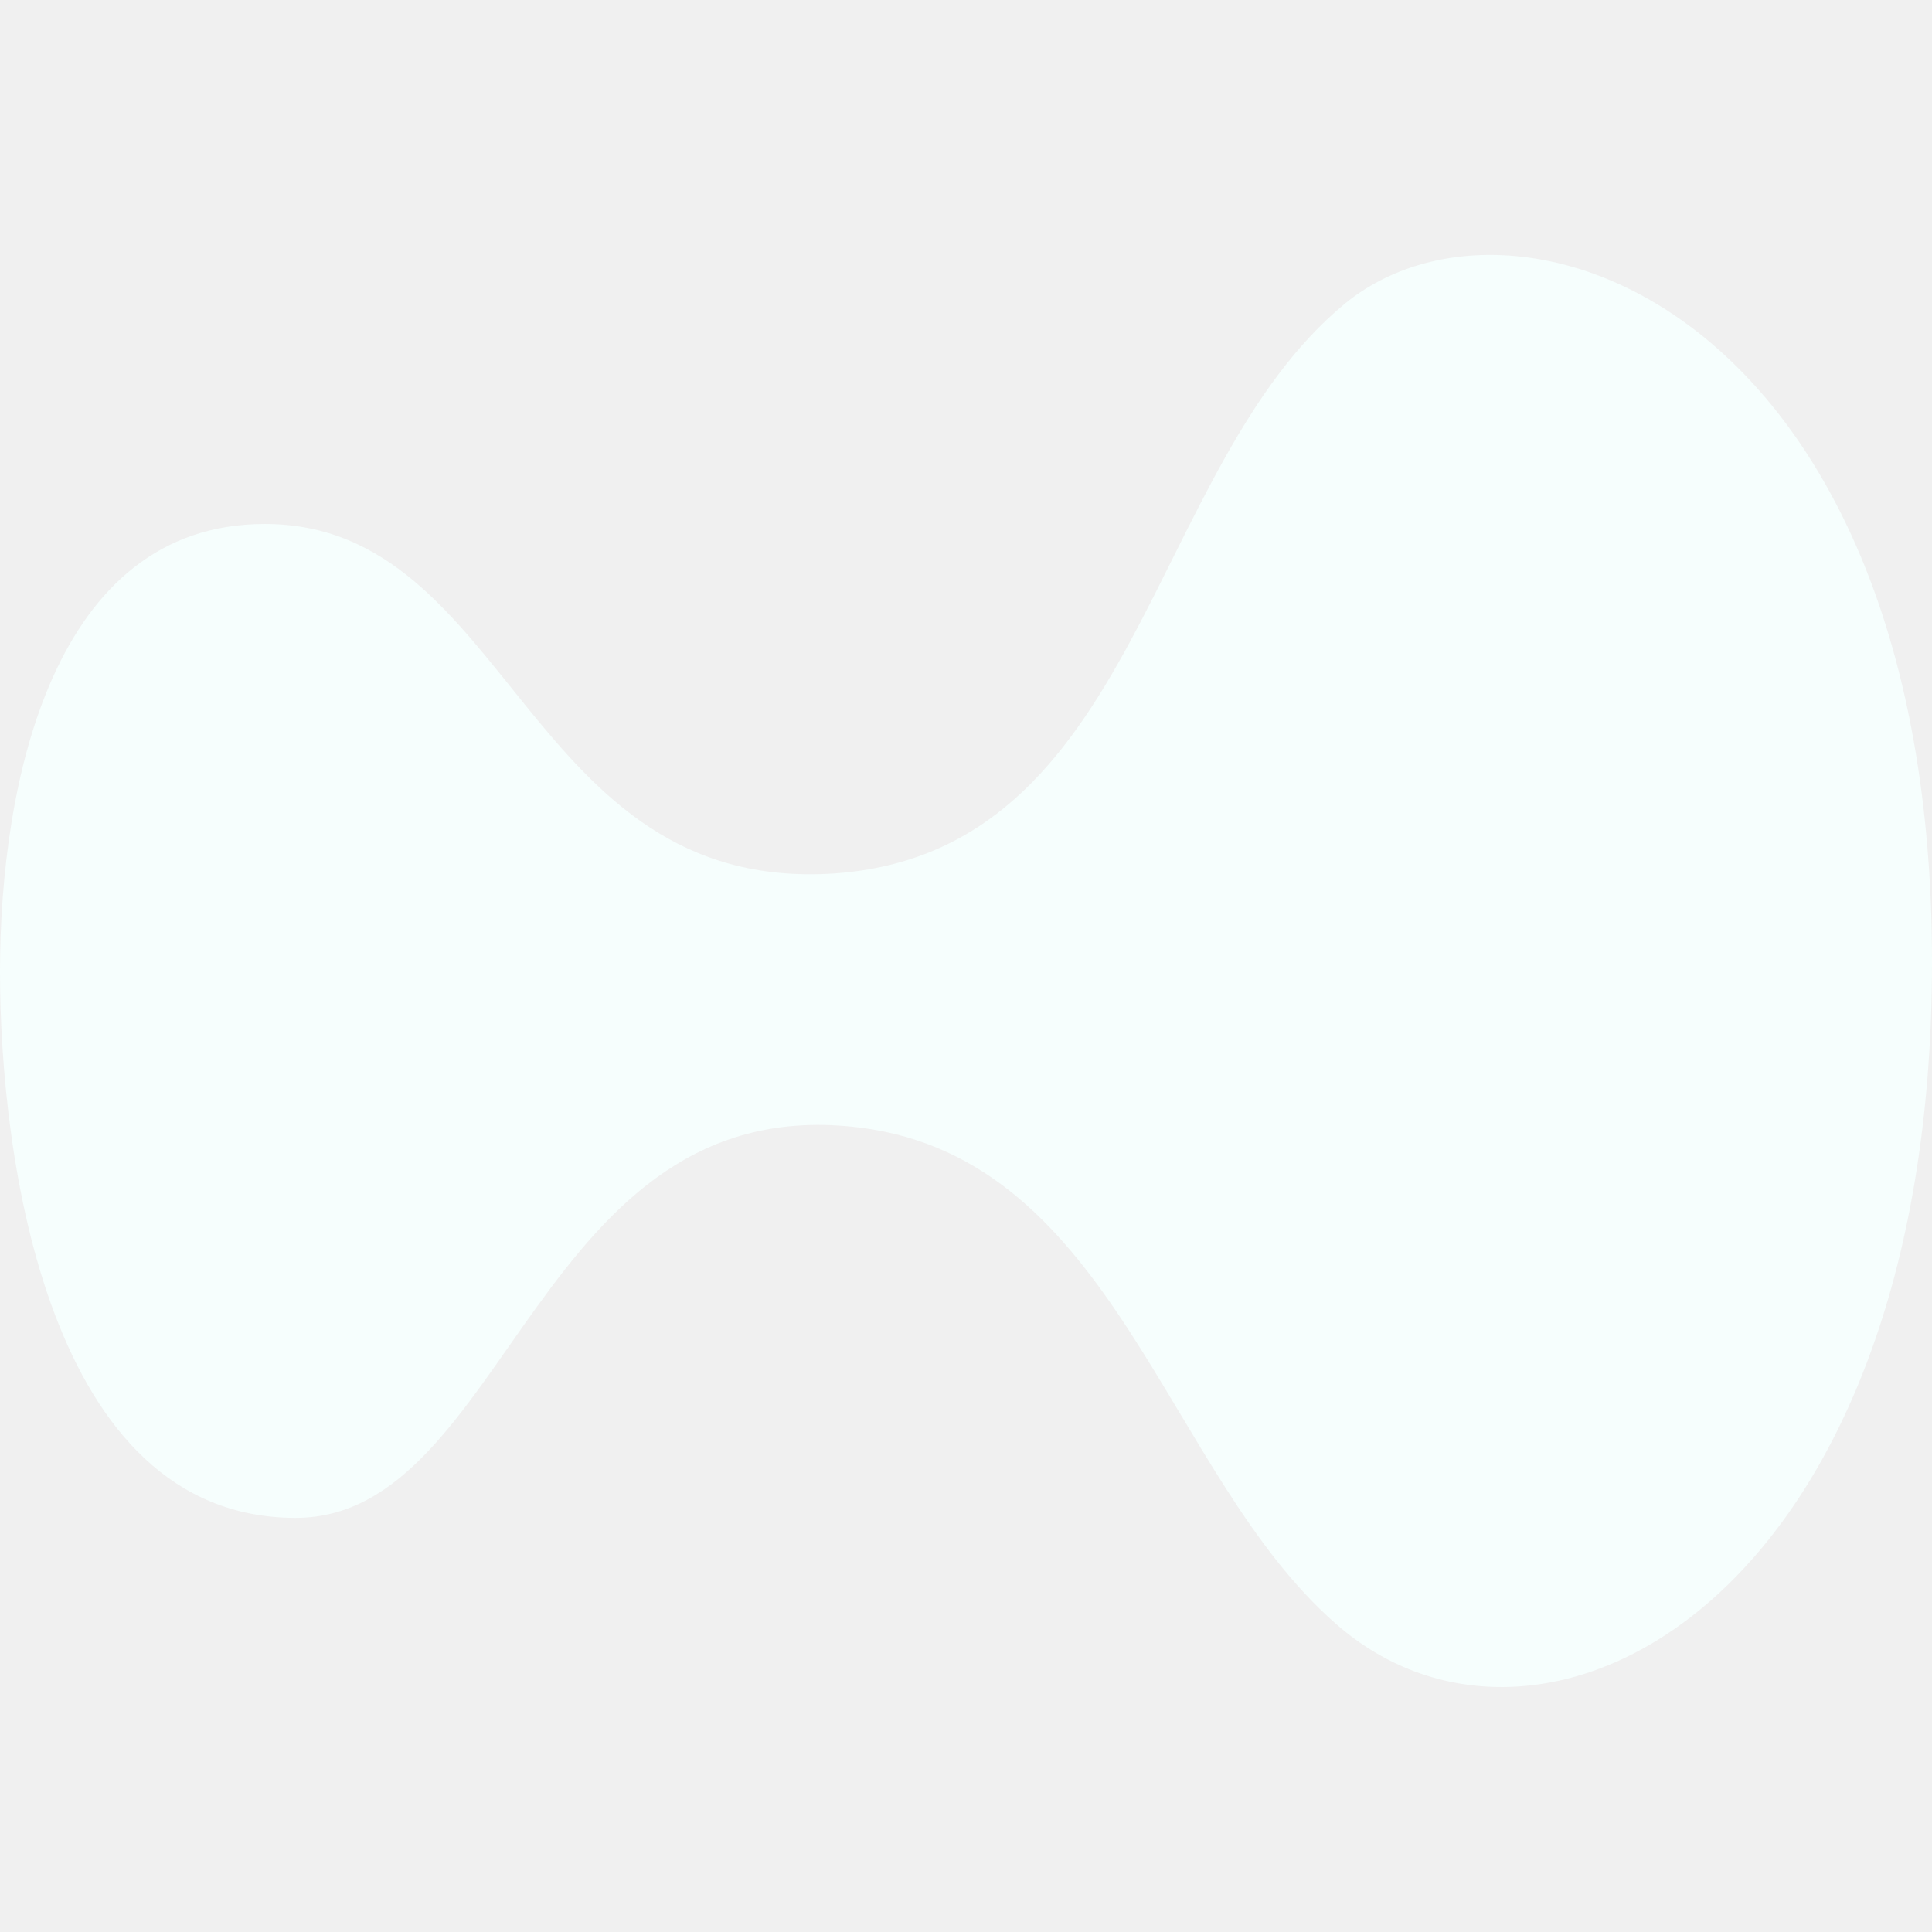
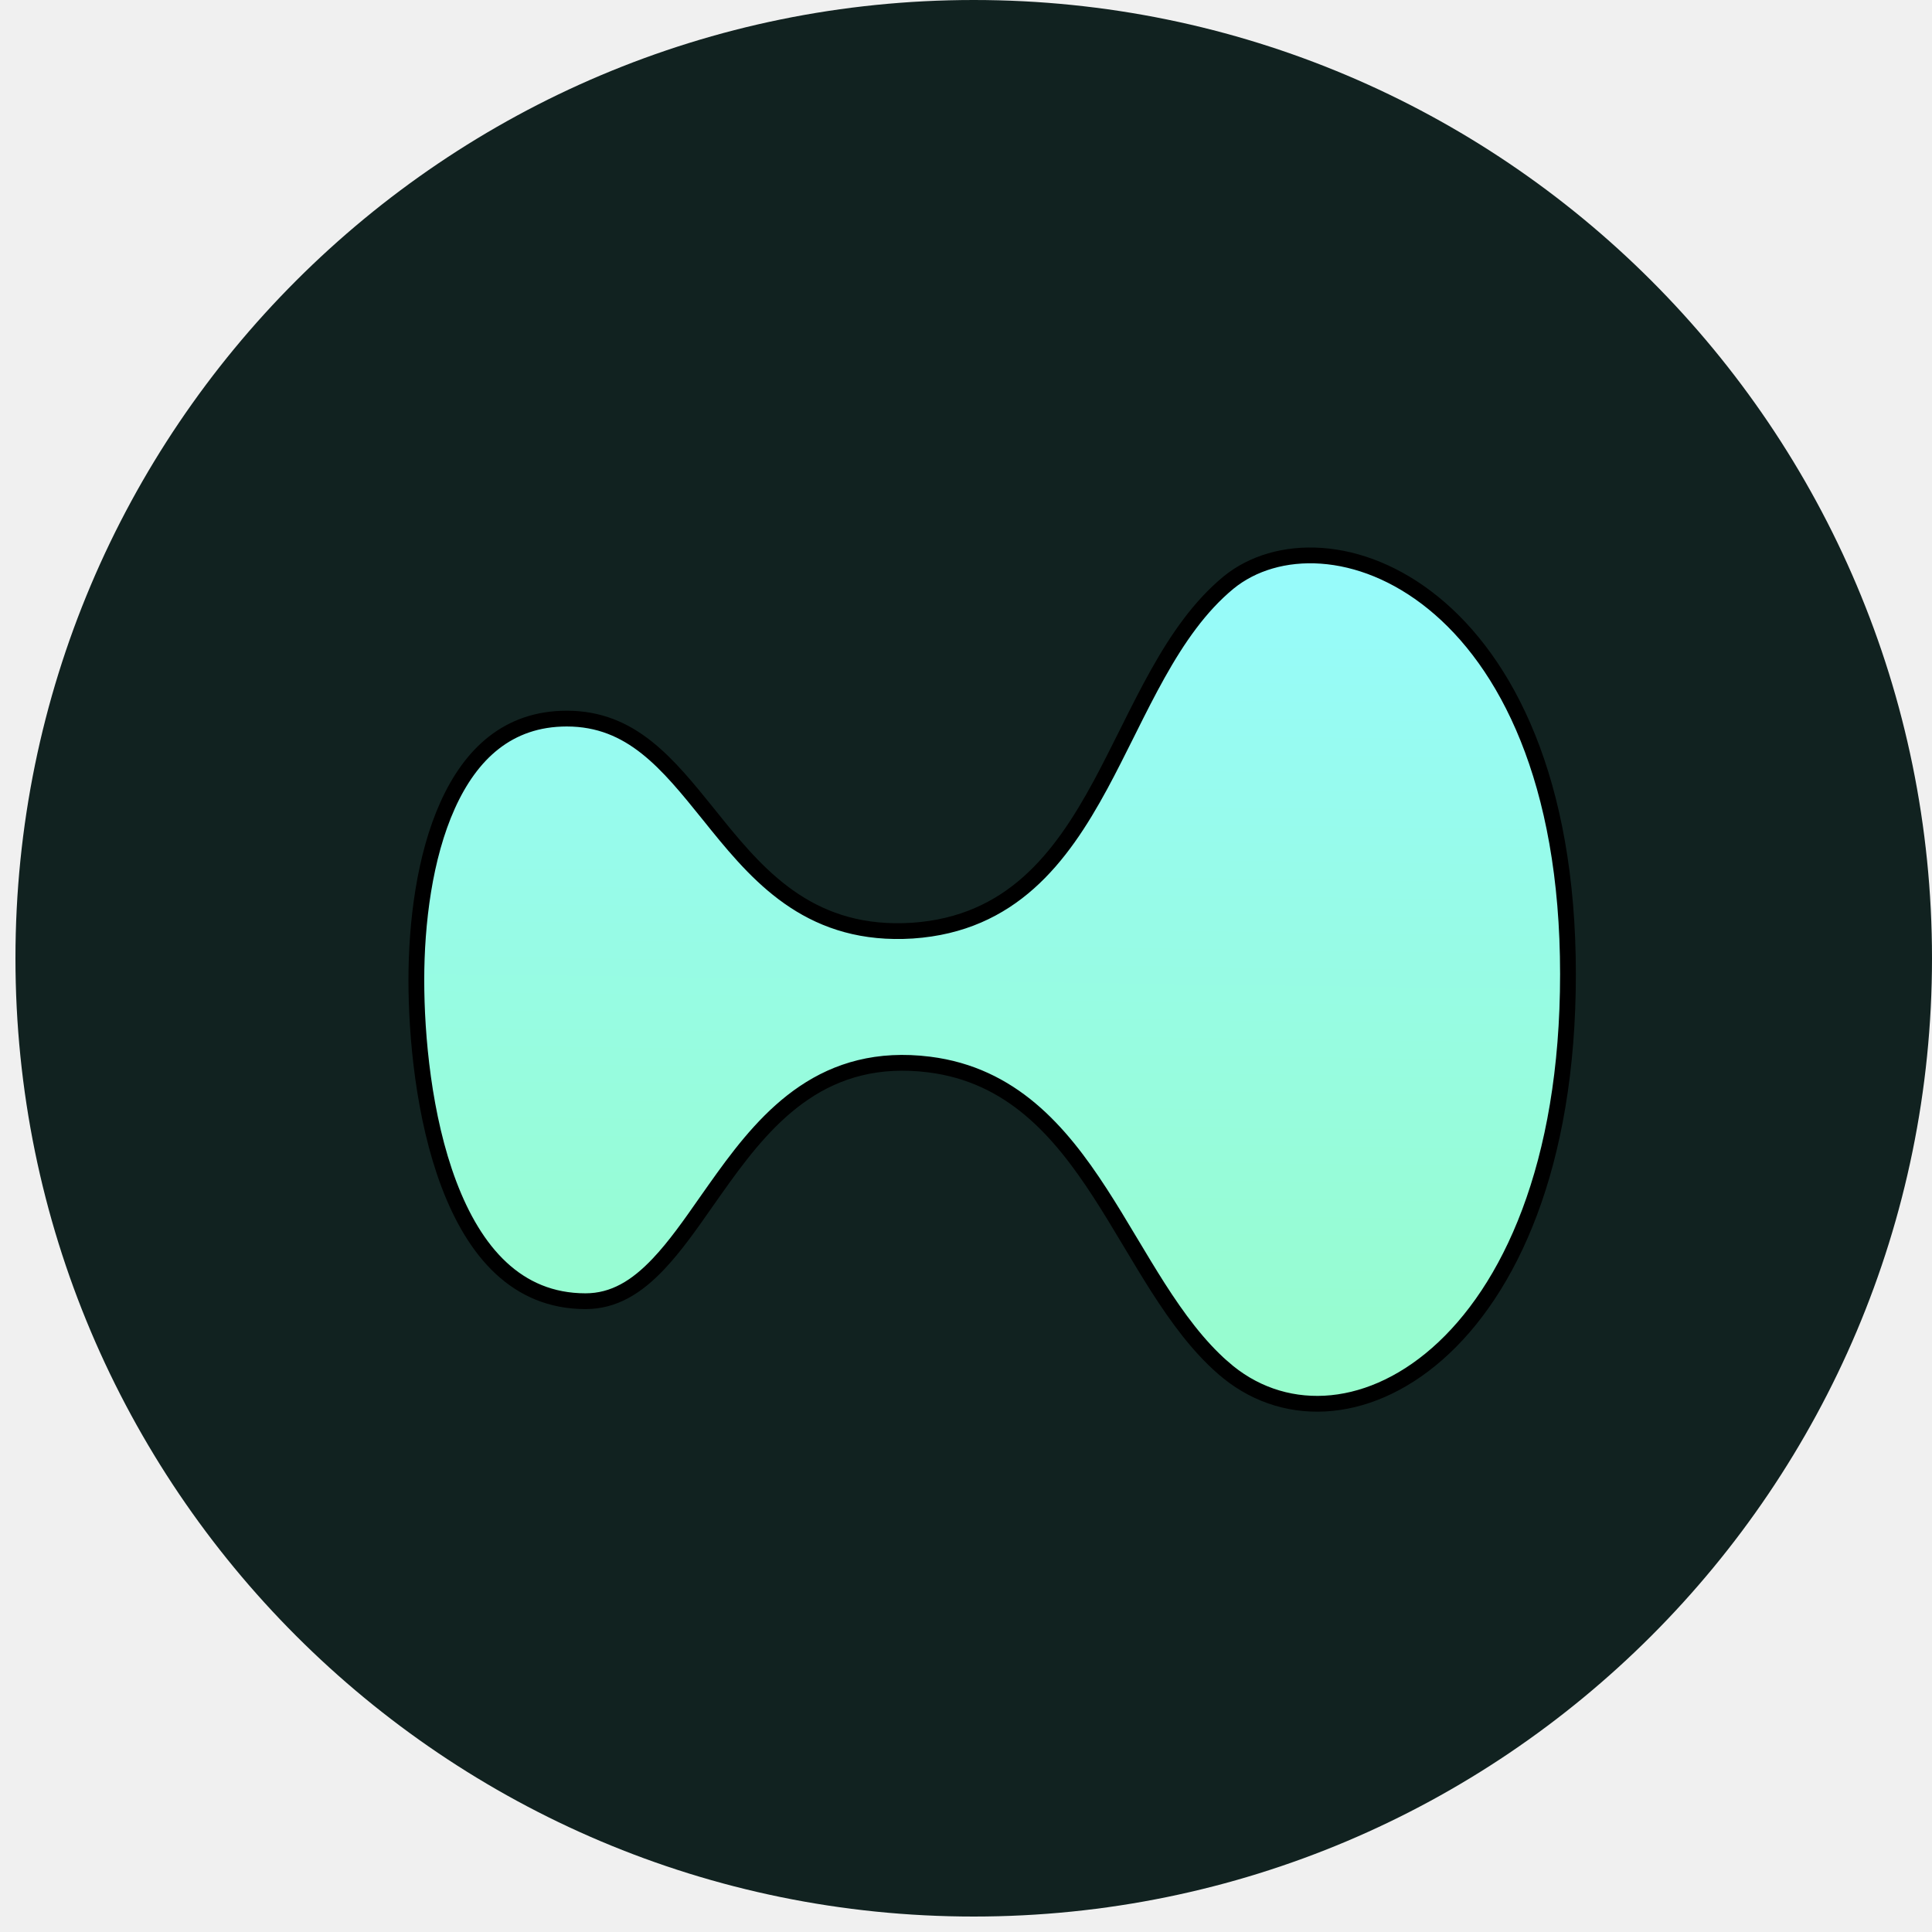
- <svg xmlns="http://www.w3.org/2000/svg" width="144" height="144" viewBox="0 0 144 144" fill="none">
-   <path d="M144 71.699C144 119.306 114.866 134.582 99.516 120.98C86.88 109.889 83.121 86.452 64.116 84.046C39.994 81.011 37.906 113.133 22.033 113.133C3.55 113.133 0 86.243 0 72.431C0 58.306 3.968 39.054 19.736 39.054C38.115 39.054 39.159 66.572 62.132 65.107C85.001 63.538 85.418 34.869 100.247 22.627C113.195 12.059 144 23.464 144 71.699Z" fill="#F6FEFD" />
+ <svg xmlns="http://www.w3.org/2000/svg" width="36" height="36" viewBox="0 0 36 36" fill="none">
+   <circle cx="18.144" cy="17.856" r="17.856" fill="#112220" />
+   <g clip-path="url(#clip0_3483_22877)">
+     <path d="M22.786 25.483L22.785 25.483C22.326 25.08 21.943 24.56 21.578 23.99C21.405 23.718 21.237 23.439 21.068 23.156L21.042 23.113C20.865 22.816 20.685 22.517 20.497 22.227C19.749 21.073 18.845 20.029 17.316 19.836C16.354 19.715 15.602 19.945 14.984 20.362C14.373 20.774 13.899 21.363 13.478 21.946C13.369 22.097 13.264 22.247 13.161 22.393C12.861 22.823 12.579 23.225 12.27 23.551C11.863 23.982 11.438 24.246 10.91 24.246C9.627 24.246 8.84 23.321 8.365 22.067C7.892 20.816 7.758 19.299 7.758 18.262C7.758 17.204 7.907 15.969 8.341 15.006C8.772 14.05 9.466 13.39 10.561 13.39C11.766 13.39 12.436 14.223 13.211 15.184C13.262 15.249 13.315 15.314 13.368 15.379C14.195 16.399 15.16 17.459 17.003 17.341H17.004C18.841 17.215 19.768 15.989 20.505 14.628C20.673 14.317 20.833 13.996 20.992 13.678L21.038 13.586C21.212 13.236 21.387 12.89 21.572 12.559C21.944 11.894 22.356 11.298 22.891 10.856C23.786 10.126 25.343 10.128 26.706 11.234C28.062 12.334 29.217 14.533 29.217 18.151C29.217 21.727 28.123 24.05 26.781 25.227C25.443 26.401 23.865 26.439 22.786 25.483Z" fill="url(#paint0_linear_3483_22877)" stroke="black" stroke-width="0.294" />
+   </g>
+   <defs>
+     <linearGradient id="paint0_linear_3483_22877" x1="17.047" y1="26.387" x2="17.274" y2="10.159" gradientUnits="userSpaceOnUse">
+       <stop stop-color="#97FCCB" />
+       <stop offset="1" stop-color="#97FBFC" />
+     </linearGradient>
+     <clipPath id="clip0_3483_22877">
+       <rect width="21.838" height="21.838" fill="white" transform="translate(7.56836 7.27997)" />
+     </clipPath>
+   </defs>
</svg>
